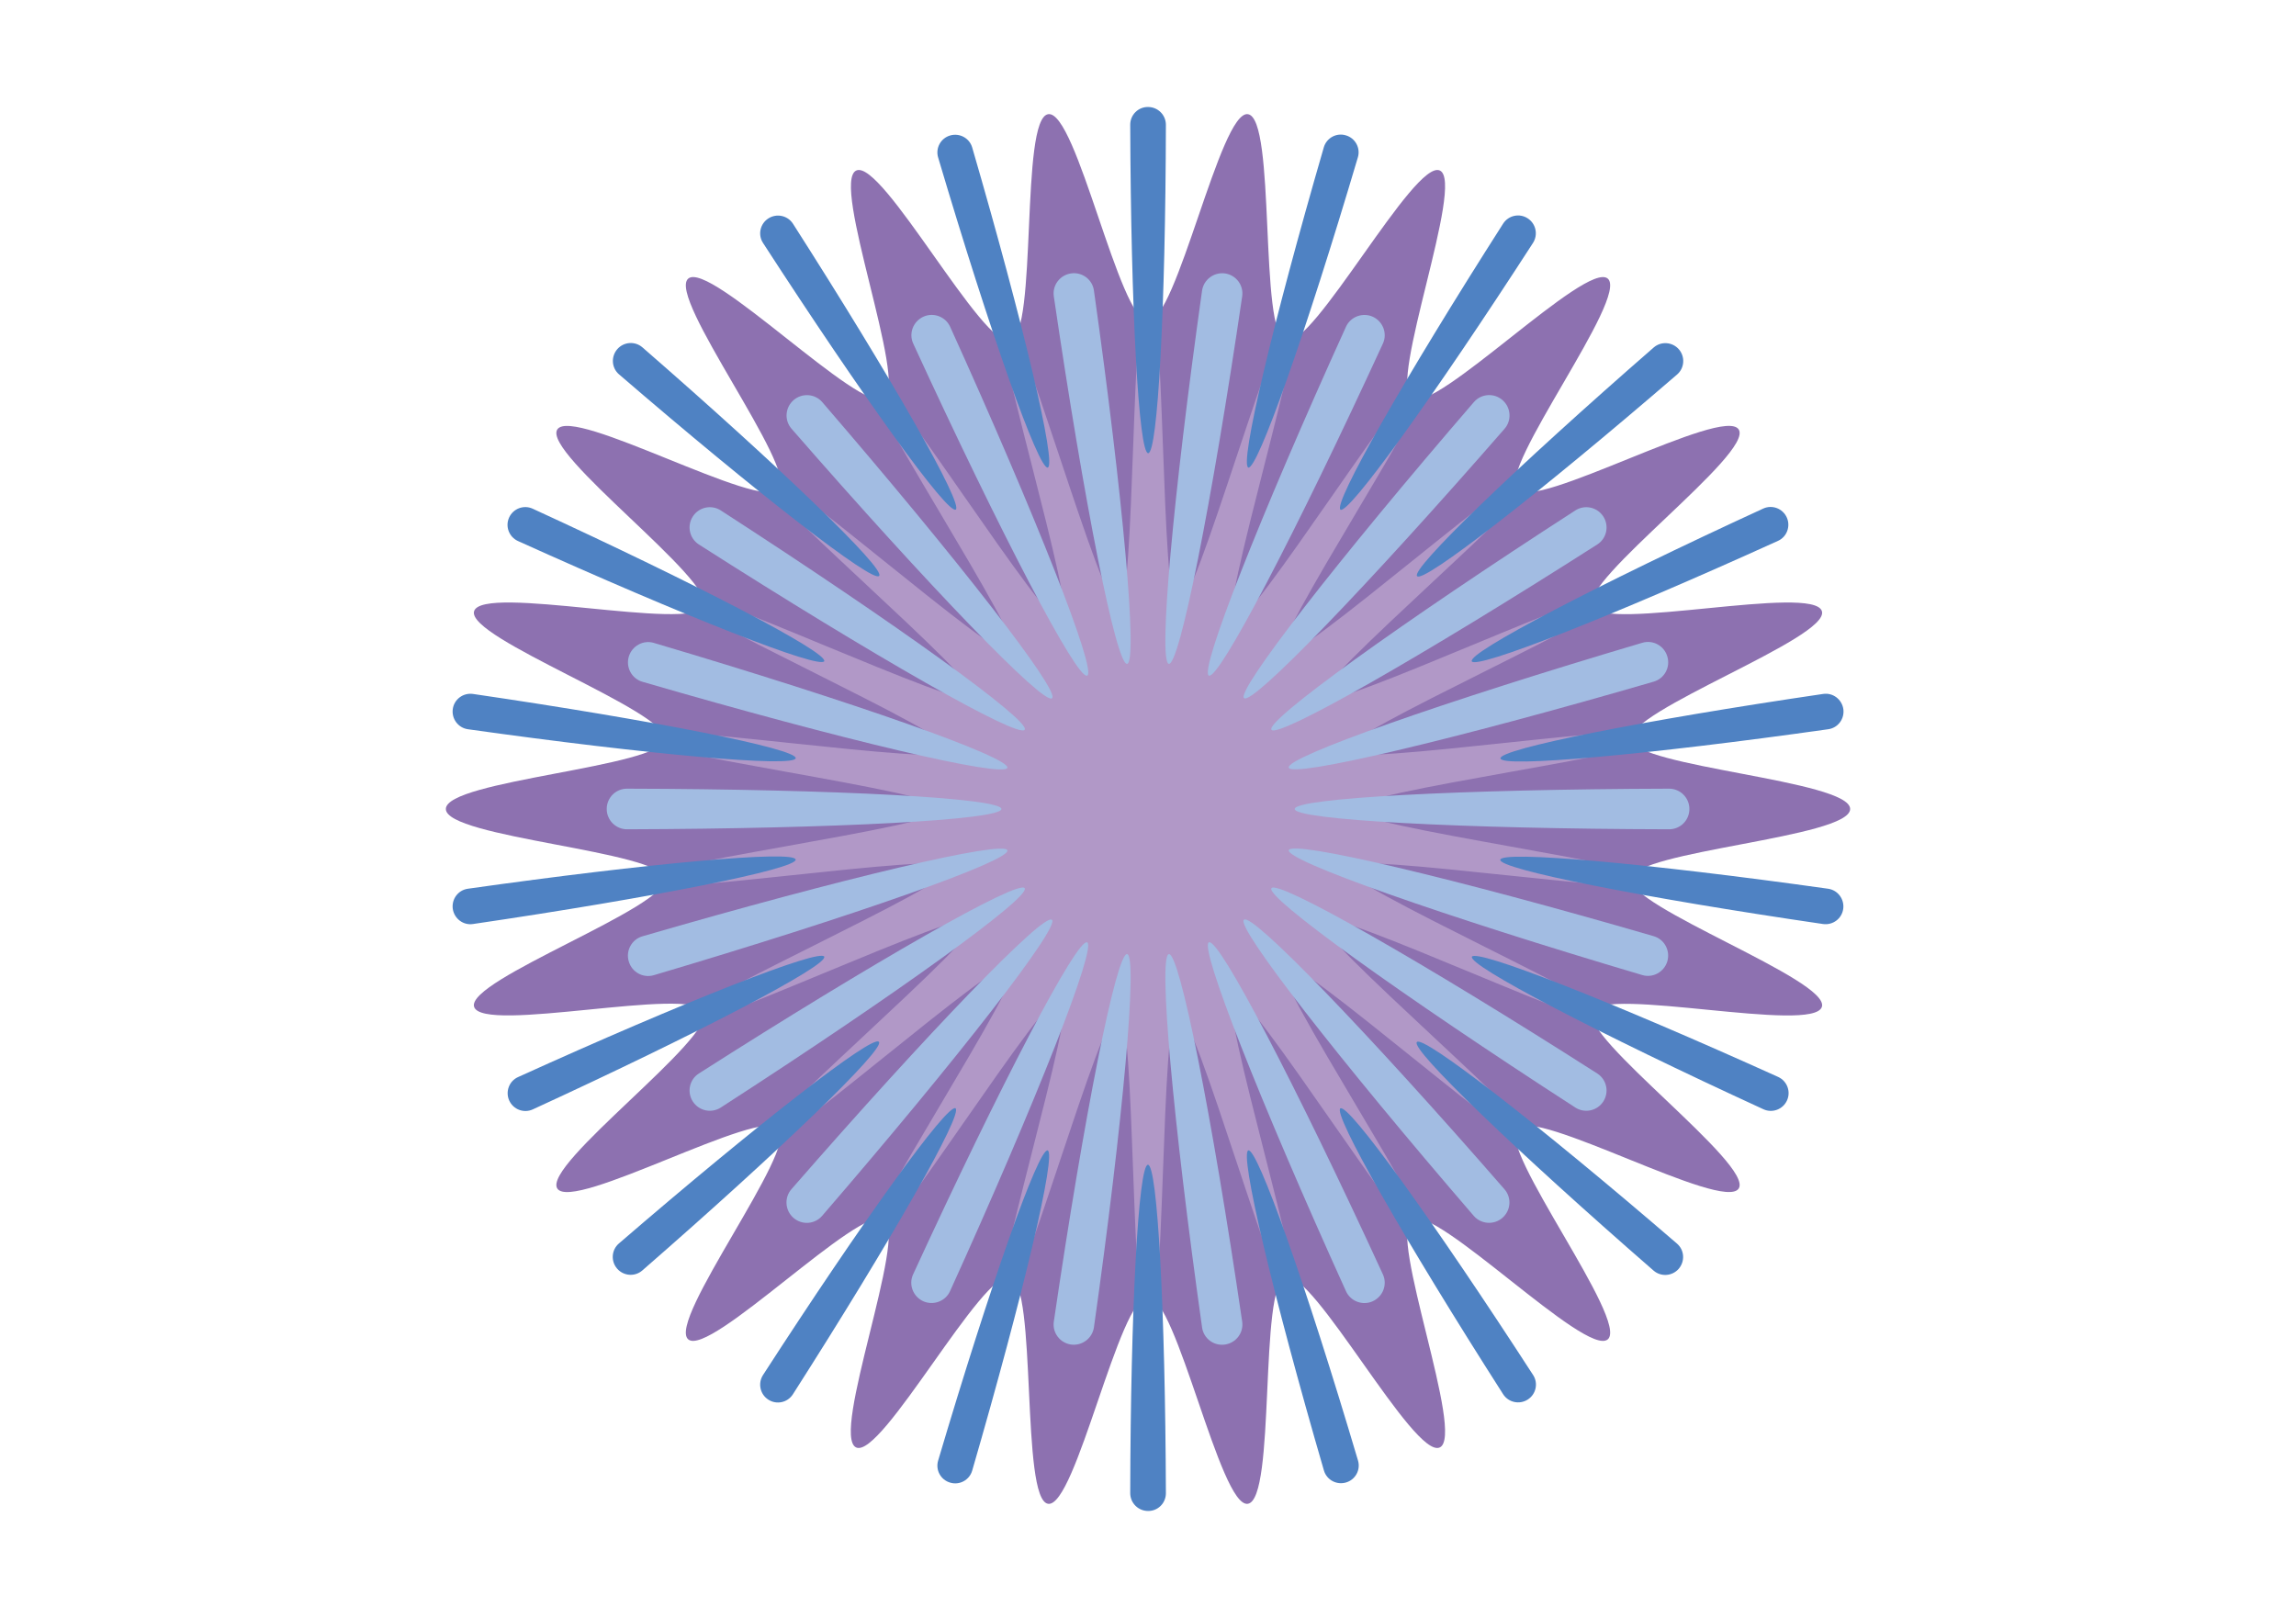
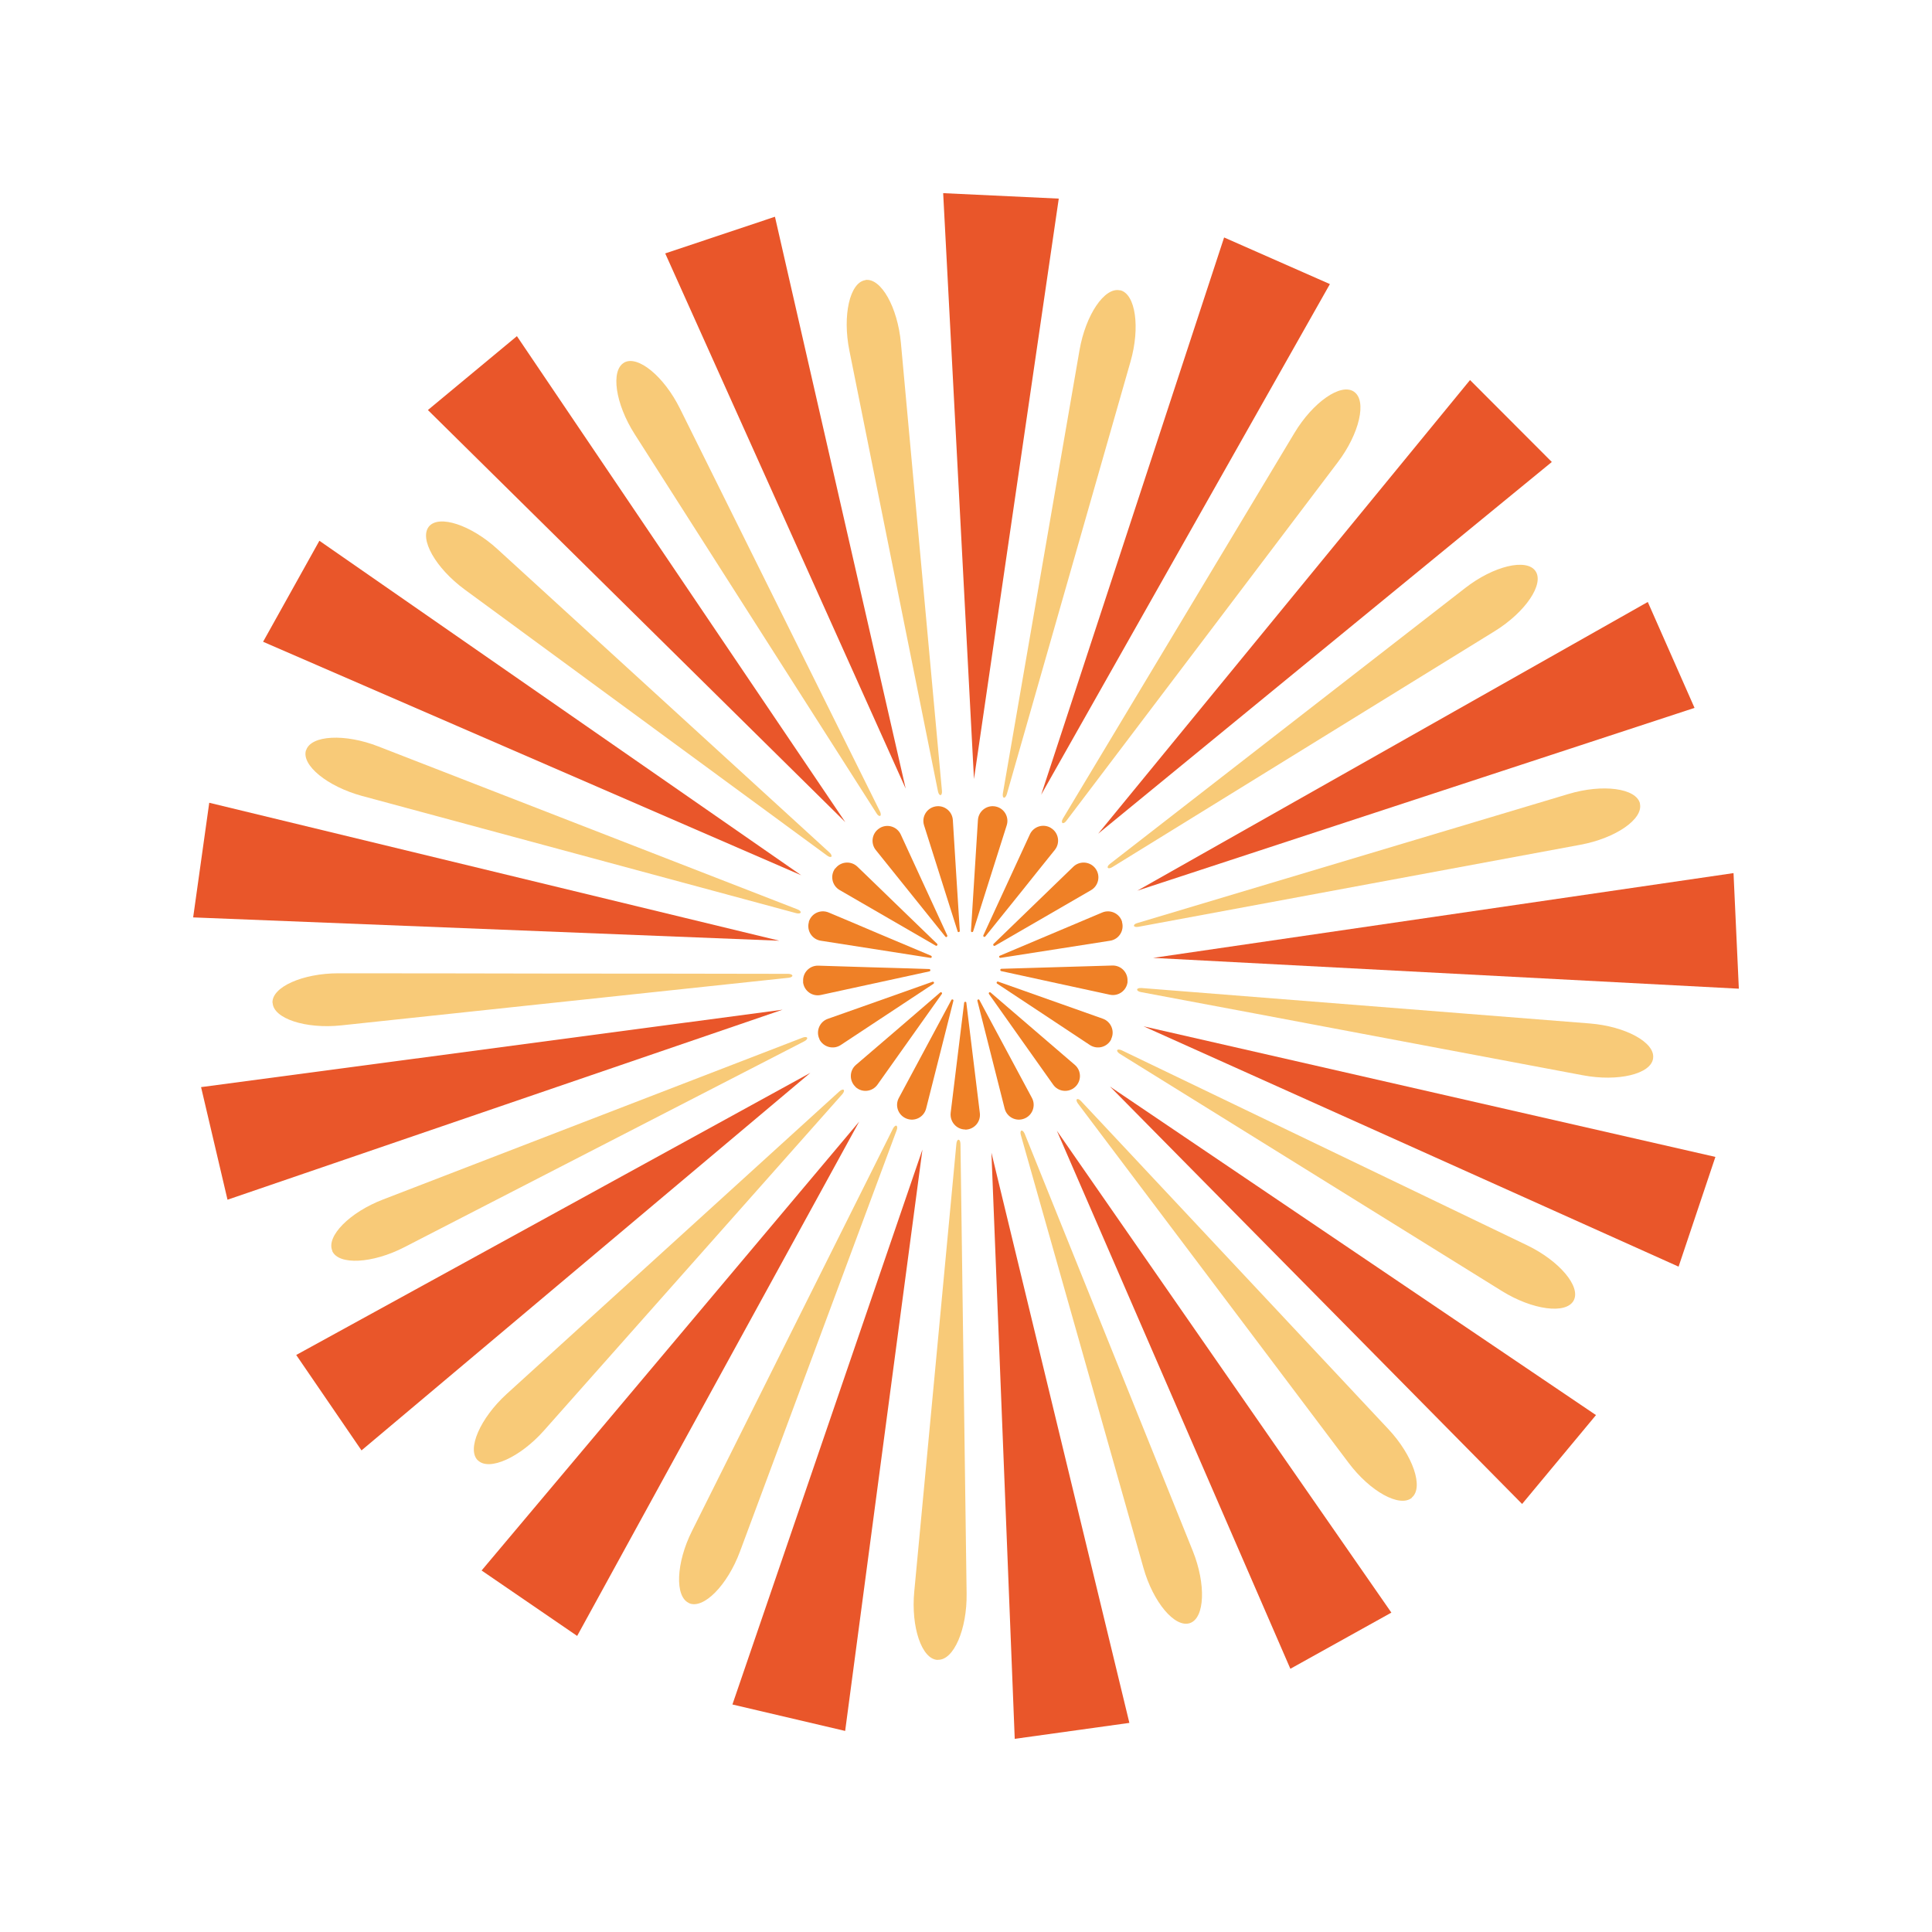
- <svg xmlns="http://www.w3.org/2000/svg" id="_图层_1" data-name="图层_1" viewBox="0 0 185.39 130.66">
+ <svg xmlns="http://www.w3.org/2000/svg" id="_图层_1" data-name="图层_1" viewBox="0 0 141.73 141.73">
  <defs>
    <style>
      .cls-1 {
-         fill: #a2bce2;
+         fill: #f8ca78;
      }

      .cls-2 {
-         fill: #b198c7;
+         fill: #e9562a;
      }

      .cls-3 {
-         fill: #8d71b0;
-       }
- 
-       .cls-4 {
-         fill: #4f82c3;
+         fill: #ef8026;
      }
    </style>
  </defs>
-   <path class="cls-3" d="M149.39,65.33c0,2.32-17.37,3.38-17.69,5.62s16.05,8.18,15.41,10.35c-.65,2.21-17.61-1.67-18.56.39s13.08,12.37,11.84,14.29-16.42-6.59-17.92-4.86,9.08,15.54,7.35,17.04c-1.73,1.5-13.91-10.93-15.83-9.69-1.92,1.23,4.35,17.47,2.26,18.42s-10.24-14.41-12.45-13.76c-2.17.64-.76,17.98-3.05,18.31-2.23.32-5.74-16.72-8.06-16.72s-5.83,17.04-8.06,16.72-.87-17.67-3.05-18.31c-2.21-.65-10.39,14.71-12.45,13.76-2.09-.96,4.18-17.19,2.27-18.42-1.93-1.24-14.11,11.18-15.83,9.69-1.73-1.5,8.85-15.31,7.35-17.04-1.5-1.72-16.68,6.79-17.92,4.86-1.23-1.92,12.8-12.2,11.84-14.29s-17.91,1.82-18.56-.39c-.64-2.17,15.74-8.06,15.41-10.35-.32-2.23-17.69-3.3-17.69-5.62s17.37-3.38,17.69-5.62-16.05-8.18-15.41-10.35c.65-2.21,17.61,1.67,18.56-.39s-13.08-12.37-11.84-14.29,16.42,6.59,17.92,4.86c1.5-1.73-9.08-15.54-7.35-17.04,1.73-1.5,13.91,10.93,15.83,9.69,1.92-1.23-4.35-17.47-2.26-18.42s10.24,14.41,12.45,13.76.76-17.98,3.05-18.31,5.74,16.72,8.06,16.72,5.83-17.04,8.06-16.72c2.29.33.87,17.67,3.05,18.31,2.21.65,10.39-14.71,12.45-13.76s-4.18,17.19-2.27,18.42c1.93,1.24,14.11-11.18,15.83-9.69,1.73,1.5-8.85,15.31-7.35,17.04s16.68-6.79,17.92-4.86-12.8,12.2-11.84,14.29c.95,2.07,17.91-1.82,18.56.39.64,2.17-15.74,8.06-15.41,10.35.32,2.23,17.69,3.3,17.69,5.62Z" />
-   <path class="cls-2" d="M92.7,107.68c-1.42,0-.99-25.85-2.36-26.05s-8.24,24.73-9.57,24.34c-1.35-.4,6.36-25.07,5.09-25.65-1.28-.59-14.9,21.39-16.07,20.63s13.19-22.26,12.13-23.17c-1.06-.92-20.31,16.34-21.23,15.29s18.9-17.66,18.14-18.84-24.08,9.99-24.67,8.71,23.12-11.6,22.72-12.95c-.39-1.33-25.92,2.77-26.12,1.36s25.46-4.59,25.46-6.01-25.66-4.64-25.46-6.01,25.73,2.7,26.12,1.36c.4-1.35-23.3-11.69-22.72-12.95s23.91,9.88,24.67,8.71c.76-1.18-19.06-17.79-18.14-18.84.92-1.06,20.17,16.2,21.23,15.29s-13.31-22.41-12.13-23.17c1.17-.76,14.79,21.22,16.07,20.63s-6.45-25.25-5.09-25.65c1.33-.39,8.17,24.54,9.57,24.34,1.37-.19.94-26.05,2.36-26.05s.99,25.85,2.36,26.05c1.4.2,8.24-24.73,9.57-24.34,1.35.4-6.36,25.07-5.09,25.65s14.9-21.39,16.07-20.63c1.18.76-13.19,22.26-12.13,23.17,1.06.92,20.31-16.34,21.23-15.29s-18.9,17.66-18.14,18.84,24.08-9.99,24.67-8.71-23.12,11.6-22.72,12.95c.39,1.33,25.92-2.77,26.12-1.36s-25.46,4.59-25.46,6.01,25.66,4.64,25.46,6.01-25.73-2.7-26.12-1.36,23.3,11.69,22.72,12.95c-.59,1.28-23.91-9.88-24.67-8.71s19.06,17.79,18.14,18.84c-.92,1.06-20.17-16.2-21.23-15.29s13.31,22.41,12.13,23.17c-1.17.76-14.79-21.22-16.07-20.63-1.27.58,6.45,25.25,5.09,25.65s-8.17-24.54-9.57-24.34c-1.37.19-.94,26.05-2.36,26.05Z" />
  <g>
-     <path class="cls-1" d="M80.86,65.33c0,.88-13.39,1.59-30.23,1.64-.9,0-1.64-.73-1.64-1.64h0c0-.91.73-1.64,1.64-1.64,16.84.04,30.23.76,30.23,1.64Z" />
-     <path class="cls-1" d="M81.34,62c-.25.84-13.3-2.24-29.46-6.94-.87-.25-1.36-1.16-1.11-2.03h0c.26-.87,1.17-1.37,2.03-1.11,16.14,4.78,28.79,9.24,28.54,10.09Z" />
-     <path class="cls-1" d="M82.74,58.93c-.47.74-12.13-5.9-26.31-14.96-.76-.49-.98-1.5-.49-2.26h0c.49-.76,1.5-.98,2.26-.49,14.14,9.14,25.02,16.98,24.54,17.71Z" />
-     <path class="cls-1" d="M84.94,56.39c-.66.57-9.97-9.07-21.03-21.77-.59-.68-.52-1.71.17-2.31h0c.68-.59,1.72-.52,2.31.16,10.99,12.75,19.22,23.34,18.56,23.91Z" />
-     <path class="cls-1" d="M87.78,54.56c-.8.36-7.01-11.51-14.04-26.81-.38-.82-.01-1.79.81-2.17h0c.82-.38,1.8-.01,2.17.81,6.95,15.33,11.86,27.8,11.07,28.17Z" />
-     <path class="cls-1" d="M91.01,53.61c-.87.12-3.48-13.02-5.92-29.68-.13-.89.49-1.72,1.39-1.85h0c.9-.13,1.73.49,1.85,1.39,2.35,16.67,3.55,30.02,2.68,30.14Z" />
-     <path class="cls-1" d="M94.38,53.61c-.87-.12.33-13.48,2.68-30.14.13-.89.96-1.51,1.85-1.39h0c.9.13,1.52.96,1.39,1.85-2.44,16.65-5.06,29.8-5.92,29.68Z" />
-     <path class="cls-1" d="M97.61,54.56c-.8-.36,4.11-12.84,11.07-28.17.37-.82,1.35-1.18,2.17-.81h0c.82.38,1.19,1.35.81,2.17-7.03,15.29-13.25,27.17-14.05,26.81Z" />
-     <path class="cls-1" d="M100.45,56.38c-.66-.57,7.56-11.16,18.56-23.91.59-.68,1.62-.76,2.31-.16h0c.68.59.76,1.63.17,2.31-11.06,12.69-20.37,22.34-21.03,21.76Z" />
-     <path class="cls-1" d="M102.66,58.93c-.47-.74,10.4-8.58,24.54-17.71.76-.49,1.77-.27,2.26.49h0c.49.76.27,1.78-.49,2.26-14.19,9.06-25.84,15.7-26.31,14.96Z" />
-     <path class="cls-1" d="M104.06,61.99c-.25-.84,12.4-5.3,28.54-10.08.87-.26,1.78.24,2.03,1.11h0c.26.87-.24,1.78-1.11,2.03-16.17,4.7-29.22,7.78-29.46,6.94Z" />
-     <path class="cls-1" d="M104.54,65.33c0-.88,13.39-1.59,30.23-1.64.9,0,1.64.73,1.64,1.64h0c0,.91-.73,1.64-1.64,1.64-16.84-.04-30.23-.76-30.23-1.64Z" />
-     <path class="cls-1" d="M104.06,68.66c.25-.84,13.3,2.24,29.46,6.94.87.25,1.36,1.16,1.11,2.03h0c-.26.87-1.17,1.37-2.03,1.11-16.14-4.78-28.79-9.24-28.54-10.09Z" />
-     <path class="cls-1" d="M102.66,71.73c.47-.74,12.13,5.9,26.31,14.96.76.49.98,1.5.49,2.26h0c-.49.76-1.5.98-2.26.49-14.14-9.14-25.02-16.98-24.54-17.71Z" />
-     <path class="cls-1" d="M100.45,74.27c.66-.57,9.97,9.07,21.03,21.77.59.68.52,1.71-.17,2.31h0c-.68.59-1.72.52-2.31-.16-10.99-12.75-19.22-23.34-18.56-23.91Z" />
-     <path class="cls-1" d="M97.62,76.1c.8-.36,7.01,11.51,14.04,26.81.38.82.01,1.79-.81,2.17h0c-.82.38-1.8.01-2.17-.81-6.95-15.33-11.86-27.8-11.07-28.17Z" />
-     <path class="cls-1" d="M94.38,77.05c.87-.12,3.48,13.02,5.92,29.68.13.89-.49,1.72-1.39,1.85h0c-.9.13-1.73-.49-1.85-1.39-2.35-16.67-3.55-30.02-2.68-30.14Z" />
-     <path class="cls-1" d="M91.01,77.05c.87.12-.33,13.48-2.68,30.14-.13.89-.96,1.51-1.85,1.39h0c-.9-.13-1.52-.96-1.39-1.85,2.44-16.65,5.06-29.8,5.92-29.68Z" />
-     <path class="cls-1" d="M87.78,76.1c.8.36-4.11,12.84-11.07,28.17-.37.82-1.35,1.18-2.17.81h0c-.82-.38-1.19-1.35-.81-2.17,7.03-15.29,13.25-27.17,14.05-26.81Z" />
-     <path class="cls-1" d="M84.94,74.28c.66.57-7.56,11.16-18.56,23.91-.59.68-1.62.76-2.31.16h0c-.68-.59-.76-1.63-.17-2.31,11.06-12.69,20.37-22.34,21.03-21.76Z" />
-     <path class="cls-1" d="M82.74,71.73c.47.74-10.4,8.58-24.54,17.71-.76.49-1.77.27-2.26-.49h0c-.49-.76-.27-1.78.49-2.26,14.19-9.06,25.84-15.7,26.31-14.96Z" />
-     <path class="cls-1" d="M81.34,68.67c.25.84-12.4,5.3-28.54,10.08-.87.26-1.78-.24-2.03-1.11h0c-.26-.87.24-1.78,1.11-2.03,16.17-4.7,29.22-7.78,29.46-6.94Z" />
+     <g id="_x3C_径向重复_x3E_">
+       <path class="cls-3" d="M70.82,82.86c-.65,0-1.15-.57-1.08-1.22.16-1.28.31-2.56.47-3.84.17-1.41.35-2.83.52-4.24,0-.04.04-.07.08-.07.04,0,.08.02.08.07l.99,8.09c.08.65-.42,1.22-1.08,1.22Z" />
+     </g>
+     <g id="_x3C_径向重复_x3E_-2" data-name="_x3C_径向重复_x3E_">
+       <path class="cls-3" d="M66.5,82.06c-.61-.24-.87-.95-.56-1.52.61-1.14,1.22-2.28,1.83-3.41.67-1.26,1.35-2.51,2.02-3.77.02-.04.06-.05.1-.04.04.01.06.05.05.1l-2,7.9c-.16.63-.83.98-1.44.74Z" />
+     </g>
+     <g id="_x3C_径向重复_x3E_-3" data-name="_x3C_径向重复_x3E_">
+       <path class="cls-3" d="M62.77,79.74c-.48-.44-.47-1.2.02-1.62.98-.84,1.96-1.68,2.94-2.52,1.08-.93,2.16-1.86,3.24-2.79.03-.03.08-.03.11,0,.03.03.04.07.01.11l-4.72,6.65c-.38.53-1.13.61-1.61.17Z" />
+     </g>
+     <g id="_x3C_径向重复_x3E_-4" data-name="_x3C_径向重复_x3E_">
+       <path class="cls-3" d="M60.12,76.24c-.29-.58,0-1.29.61-1.5,1.22-.43,2.43-.86,3.65-1.29,1.34-.48,2.69-.95,4.03-1.43.04-.01.08,0,.1.04.02.03.01.08-.03.11l-6.8,4.49c-.54.36-1.28.16-1.57-.42Z" />
+     </g>
+     <g id="_x3C_径向重复_x3E_-5" data-name="_x3C_径向重复_x3E_">
+       <path class="cls-3" d="M58.92,72.02c-.06-.65.46-1.2,1.11-1.18,1.29.04,2.58.08,3.87.12,1.42.04,2.85.08,4.27.13.04,0,.08.03.08.08,0,.04-.02.08-.07.09l-7.96,1.73c-.64.14-1.25-.31-1.31-.96Z" />
+     </g>
+     <g id="_x3C_径向重复_x3E_-6" data-name="_x3C_径向重复_x3E_">
+       <path class="cls-3" d="M59.33,67.64c.18-.63.86-.95,1.46-.7,1.19.5,2.38,1,3.57,1.51,1.31.55,2.63,1.11,3.94,1.66.04.02.06.06.05.1-.01.04-.04.07-.09.06l-8.05-1.26c-.64-.1-1.05-.74-.87-1.37Z" />
+     </g>
+     <g id="_x3C_径向重复_x3E_-7" data-name="_x3C_径向重复_x3E_">
+       <path class="cls-3" d="M61.28,63.71c.39-.52,1.15-.58,1.62-.13.93.9,1.86,1.79,2.78,2.69,1.02.99,2.05,1.98,3.07,2.97.03.03.03.08,0,.11-.02.03-.07.05-.11.02l-7.05-4.08c-.56-.33-.71-1.07-.32-1.59Z" />
+     </g>
+     <g id="_x3C_径向重复_x3E_-8" data-name="_x3C_径向重复_x3E_">
+       <path class="cls-3" d="M64.53,60.75c.55-.34,1.28-.12,1.55.47.54,1.17,1.08,2.34,1.62,3.52.6,1.29,1.19,2.59,1.79,3.88.02.04,0,.08-.03.11-.03.02-.08.02-.11-.02l-5.1-6.35c-.41-.51-.28-1.26.27-1.6Z" />
+     </g>
+     <g id="_x3C_径向重复_x3E_-9" data-name="_x3C_径向重复_x3E_">
+       <path class="cls-3" d="M68.62,59.16c.64-.12,1.24.35,1.28,1,.08,1.29.16,2.58.24,3.86.09,1.42.18,2.85.27,4.27,0,.04-.03.08-.07.09-.04,0-.08,0-.09-.06l-2.46-7.77c-.2-.62.19-1.27.83-1.39Z" />
+     </g>
+     <g id="_x3C_径向重复_x3E_-10" data-name="_x3C_径向重复_x3E_">
+       <path class="cls-3" d="M73.02,59.16c.64.12,1.03.77.83,1.39-.39,1.23-.78,2.46-1.17,3.69-.43,1.36-.86,2.72-1.29,4.08-.01.04-.05.06-.09.06-.04,0-.07-.04-.07-.09l.51-8.13c.04-.65.64-1.12,1.28-1Z" />
+     </g>
+     <g id="_x3C_径向重复_x3E_-11" data-name="_x3C_径向重复_x3E_">
+       <path class="cls-3" d="M77.11,60.75c.55.34.68,1.09.27,1.6-.81,1.01-1.62,2.01-2.42,3.02-.89,1.11-1.78,2.22-2.68,3.33-.03.03-.07.04-.11.02-.03-.02-.05-.06-.03-.11l3.41-7.4c.27-.59,1-.81,1.55-.47Z" />
+     </g>
+     <g id="_x3C_径向重复_x3E_-12" data-name="_x3C_径向重复_x3E_">
+       <path class="cls-3" d="M80.36,63.71c.39.52.24,1.26-.32,1.59-1.12.65-2.23,1.29-3.35,1.94-1.23.71-2.47,1.43-3.7,2.14-.04.02-.08.01-.11-.02-.02-.03-.03-.08,0-.11l5.86-5.67c.47-.45,1.23-.39,1.62.13Z" />
+     </g>
+     <g id="_x3C_径向重复_x3E_-13" data-name="_x3C_径向重复_x3E_">
+       <path class="cls-3" d="M82.31,67.64c.18.63-.23,1.27-.87,1.37-1.28.2-2.55.4-3.83.6-1.41.22-2.82.44-4.22.66-.04,0-.08-.02-.09-.06-.01-.04,0-.08.05-.1l7.51-3.17c.6-.25,1.29.08,1.46.7Z" />
+     </g>
+     <g id="_x3C_径向重复_x3E_-14" data-name="_x3C_径向重复_x3E_">
+       <path class="cls-3" d="M82.72,72.01c-.06.65-.67,1.1-1.31.96-1.26-.27-2.52-.55-3.78-.82-1.39-.3-2.79-.61-4.18-.91-.04,0-.07-.05-.07-.09,0-.04.03-.07.08-.08l8.14-.24c.65-.02,1.17.53,1.11,1.18Z" />
+     </g>
+     <g id="_x3C_径向重复_x3E_-15" data-name="_x3C_径向重复_x3E_">
+       <path class="cls-3" d="M81.52,76.24c-.29.58-1.02.78-1.57.42-1.08-.71-2.15-1.42-3.23-2.14-1.19-.79-2.38-1.57-3.57-2.36-.03-.02-.05-.07-.03-.11.02-.03.06-.06.1-.04l7.68,2.72c.61.22.9.92.61,1.5Z" />
+     </g>
+     <g id="_x3C_径向重复_x3E_-16" data-name="_x3C_径向重复_x3E_">
+       <path class="cls-3" d="M78.87,79.74c-.48.44-1.24.36-1.61-.17-.75-1.05-1.49-2.11-2.24-3.16-.82-1.16-1.65-2.33-2.47-3.49-.02-.03-.02-.08.01-.11.03-.03.07-.03.11,0l6.18,5.31c.49.42.5,1.18.02,1.62Z" />
+     </g>
+     <g id="_x3C_径向重复_x3E_-17" data-name="_x3C_径向重复_x3E_">
+       <path class="cls-3" d="M75.14,82.06c-.61.24-1.28-.11-1.44-.74-.32-1.25-.63-2.5-.95-3.75-.35-1.38-.7-2.76-1.05-4.15-.01-.04.01-.08.05-.1.04-.01.08,0,.1.04l3.85,7.18c.31.57.04,1.29-.56,1.52Z" />
+     </g>
  </g>
  <g>
-     <path class="cls-4" d="M92.69,94.06c.77,0,1.4,11.75,1.45,26.53,0,.79-.64,1.44-1.44,1.43h0c-.79,0-1.44-.64-1.44-1.44.03-14.77.66-26.52,1.43-26.52Z" />
-     <path class="cls-4" d="M84.59,92.9c.74.22-1.97,11.67-6.09,25.86-.22.76-1.02,1.2-1.78.97h0c-.76-.22-1.2-1.02-.97-1.78,4.2-14.17,8.11-25.26,8.85-25.05Z" />
-     <path class="cls-4" d="M77.15,89.5c.65.42-5.17,10.64-13.13,23.1-.43.67-1.32.86-1.98.43h0c-.67-.43-.86-1.32-.43-1.99,8.02-12.41,14.9-21.96,15.55-21.54Z" />
-     <path class="cls-4" d="M70.97,84.14c.5.58-7.96,8.75-19.11,18.46-.6.52-1.51.45-2.03-.15h0c-.52-.6-.46-1.51.14-2.03,11.19-9.65,20.48-16.87,20.99-16.29Z" />
-     <path class="cls-4" d="M66.55,77.26c.32.7-10.11,6.16-23.53,12.33-.72.33-1.57.01-1.9-.71h0c-.33-.72-.01-1.58.71-1.9,13.46-6.11,24.41-10.42,24.73-9.72Z" />
-     <path class="cls-4" d="M64.25,69.41c.11.76-11.43,3.06-26.06,5.21-.78.12-1.51-.43-1.63-1.22h0c-.11-.79.43-1.52,1.22-1.63,14.63-2.07,26.36-3.12,26.46-2.36Z" />
-     <path class="cls-4" d="M64.25,61.23c-.11.76-11.83-.28-26.47-2.34-.78-.11-1.33-.84-1.22-1.63h0c.11-.79.84-1.33,1.63-1.22,14.62,2.14,26.17,4.43,26.06,5.19Z" />
-     <path class="cls-4" d="M66.56,53.39c-.32.7-11.27-3.61-24.74-9.7-.72-.33-1.04-1.18-.71-1.9h0c.33-.72,1.18-1.04,1.9-.71,13.43,6.17,23.86,11.62,23.54,12.32Z" />
-     <path class="cls-4" d="M70.98,46.51c-.5.58-9.8-6.63-21-16.28-.6-.52-.66-1.42-.14-2.03h0c.52-.6,1.43-.67,2.03-.15,11.15,9.7,19.62,17.87,19.12,18.45Z" />
-     <path class="cls-4" d="M77.17,41.15c-.65.42-7.53-9.13-15.56-21.53-.43-.66-.24-1.55.43-1.98h0c.67-.43,1.56-.24,1.99.43,7.96,12.45,13.79,22.67,13.14,23.09Z" />
-     <path class="cls-4" d="M84.61,37.76c-.74.22-4.66-10.88-8.86-25.04-.23-.76.21-1.56.97-1.78h0c.76-.22,1.56.21,1.78.97,4.13,14.19,6.84,25.64,6.1,25.85Z" />
-     <path class="cls-4" d="M92.71,36.6c-.77,0-1.4-11.75-1.45-26.53,0-.79.64-1.44,1.44-1.43h0c.79,0,1.44.64,1.44,1.44-.03,14.77-.66,26.52-1.43,26.52Z" />
-     <path class="cls-4" d="M100.8,37.76c-.74-.22,1.97-11.67,6.09-25.86.22-.76,1.02-1.2,1.78-.97h0c.76.22,1.2,1.02.97,1.78-4.2,14.17-8.11,25.26-8.85,25.05Z" />
-     <path class="cls-4" d="M108.24,41.16c-.65-.42,5.17-10.64,13.13-23.1.43-.67,1.32-.86,1.98-.43h0c.67.43.86,1.32.43,1.99-8.02,12.41-14.9,21.96-15.55,21.54Z" />
-     <path class="cls-4" d="M114.42,46.52c-.5-.58,7.96-8.75,19.11-18.46.6-.52,1.51-.45,2.03.15h0c.52.6.46,1.51-.14,2.03-11.19,9.65-20.48,16.87-20.99,16.29Z" />
-     <path class="cls-4" d="M118.84,53.4c-.32-.7,10.11-6.16,23.53-12.33.72-.33,1.57-.01,1.9.71h0c.33.72.01,1.58-.71,1.9-13.46,6.11-24.41,10.42-24.73,9.72Z" />
-     <path class="cls-4" d="M121.15,61.25c-.11-.76,11.43-3.06,26.06-5.21.78-.12,1.51.43,1.63,1.22h0c.11.79-.43,1.52-1.22,1.63-14.63,2.07-26.36,3.12-26.46,2.36Z" />
-     <path class="cls-4" d="M121.14,69.43c.11-.76,11.83.28,26.47,2.34.78.11,1.33.84,1.22,1.63h0c-.11.79-.84,1.33-1.63,1.22-14.62-2.14-26.17-4.43-26.06-5.19Z" />
-     <path class="cls-4" d="M118.84,77.27c.32-.7,11.27,3.61,24.74,9.7.72.33,1.04,1.18.71,1.9h0c-.33.72-1.18,1.04-1.9.71-13.43-6.17-23.86-11.62-23.54-12.32Z" />
-     <path class="cls-4" d="M114.41,84.15c.5-.58,9.8,6.63,21,16.28.6.52.66,1.42.14,2.03h0c-.52.6-1.43.67-2.03.15-11.15-9.7-19.62-17.87-19.12-18.45Z" />
-     <path class="cls-4" d="M108.23,89.51c.65-.42,7.53,9.13,15.56,21.53.43.66.24,1.55-.43,1.98h0c-.67.43-1.56.24-1.99-.43-7.96-12.45-13.79-22.67-13.14-23.09Z" />
-     <path class="cls-4" d="M100.79,92.9c.74-.22,4.66,10.88,8.86,25.04.23.76-.21,1.56-.97,1.78h0c-.76.22-1.56-.21-1.78-.97-4.13-14.19-6.84-25.64-6.1-25.85Z" />
+     <g id="_x3C_径向重复_x3E_-18" data-name="_x3C_径向重复_x3E_">
+       <g id="_x3C_径向重复_x3E_-19" data-name="_x3C_径向重复_x3E_">
+         <path class="cls-1" d="M35.05,107.13c-.82-.81.17-3.09,2.12-4.87,3.87-3.52,7.73-7.03,11.6-10.55,4.27-3.88,8.54-7.76,12.81-11.65.13-.11.26-.16.31-.11.05.05.03.17-.1.32l-21.89,24.68c-1.75,1.97-4.02,2.99-4.84,2.18Z" />
+       </g>
+     </g>
+     <g id="_x3C_径向重复_x3E_-20" data-name="_x3C_径向重复_x3E_">
+       <g id="_x3C_径向重复_x3E_-21" data-name="_x3C_径向重复_x3E_">
+         <path class="cls-1" d="M24.38,91.76c-.47-1.06,1.27-2.83,3.73-3.77,4.87-1.88,9.75-3.76,14.62-5.64,5.38-2.08,10.77-4.16,16.15-6.23.16-.06.3-.06.33.01.03.06-.03.17-.21.26l-29.33,15.1c-2.34,1.21-4.83,1.34-5.3.28Z" />
+       </g>
+     </g>
+     <g id="_x3C_径向重复_x3E_-22" data-name="_x3C_径向重复_x3E_">
+       <g id="_x3C_径向重复_x3E_-23" data-name="_x3C_径向重复_x3E_">
+         <path class="cls-1" d="M19.99,73.57c-.06-1.16,2.21-2.17,4.84-2.17,5.23,0,10.45.01,15.68.02,5.77,0,11.54.01,17.31.02.17,0,.3.06.31.13,0,.07-.09.14-.29.16l-32.8,3.49c-2.62.28-4.98-.5-5.04-1.65Z" />
+       </g>
+     </g>
+     <g id="_x3C_径向重复_x3E_-24" data-name="_x3C_径向重复_x3E_">
+       <g id="_x3C_径向重复_x3E_-25" data-name="_x3C_径向重复_x3E_">
+         <path class="cls-1" d="M22.46,55.03c.36-1.1,2.85-1.23,5.3-.27,4.87,1.89,9.74,3.79,14.61,5.68,5.38,2.09,10.76,4.18,16.13,6.27.16.06.26.16.24.23-.02.06-.14.1-.33.05l-31.85-8.6c-2.54-.69-4.47-2.26-4.11-3.36Z" />
+       </g>
+     </g>
+     <g id="_x3C_径向重复_x3E_-26" data-name="_x3C_径向重复_x3E_">
+       <g id="_x3C_径向重复_x3E_-27" data-name="_x3C_径向重复_x3E_">
+         <path class="cls-1" d="M31.46,38.63c.73-.9,3.1-.12,5.04,1.66,3.86,3.53,7.71,7.05,11.57,10.57,4.26,3.89,8.52,7.79,12.78,11.68.13.11.18.25.14.3-.04.05-.16.04-.32-.08l-26.59-19.52c-2.12-1.56-3.35-3.72-2.61-4.62Z" />
+       </g>
+     </g>
+     <g id="_x3C_径向重复_x3E_-28" data-name="_x3C_径向重复_x3E_">
+       <g id="_x3C_径向重复_x3E_-29" data-name="_x3C_径向重复_x3E_">
+         <path class="cls-1" d="M45.78,26.6c1.01-.57,2.93,1.01,4.1,3.37,2.32,4.68,4.65,9.36,6.97,14.04,2.57,5.17,5.13,10.34,7.7,15.51.08.15.08.3.02.33-.06.03-.17-.02-.27-.19l-17.74-27.81c-1.42-2.22-1.78-4.68-.77-5.25Z" />
+       </g>
+     </g>
+     <g id="_x3C_径向重复_x3E_-30" data-name="_x3C_径向重复_x3E_">
+       <g id="_x3C_径向重复_x3E_-31" data-name="_x3C_径向重复_x3E_">
+         <path class="cls-1" d="M63.48,20.54c1.15-.17,2.37,2,2.61,4.62.48,5.2.95,10.41,1.43,15.61.53,5.75,1.05,11.49,1.58,17.24.02.17-.03.31-.1.32-.07,0-.15-.08-.19-.27l-6.5-32.34c-.52-2.58.03-5.01,1.18-5.17Z" />
+       </g>
+     </g>
+     <g id="_x3C_径向重复_x3E_-32" data-name="_x3C_径向重复_x3E_">
+       <g id="_x3C_径向重复_x3E_-33" data-name="_x3C_径向重复_x3E_">
+         <path class="cls-1" d="M82.17,21.29c1.13.26,1.49,2.72.76,5.25-1.44,5.02-2.87,10.05-4.31,15.07-1.59,5.55-3.17,11.1-4.76,16.65-.05.16-.14.27-.21.26-.07-.02-.11-.13-.08-.32l5.62-32.5c.45-2.6,1.84-4.66,2.97-4.4Z" />
+       </g>
+     </g>
+     <g id="_x3C_径向重复_x3E_-34" data-name="_x3C_径向重复_x3E_">
+       <g id="_x3C_径向重复_x3E_-35" data-name="_x3C_径向重复_x3E_">
+         <path class="cls-1" d="M99.33,28.74c.96.65.4,3.07-1.19,5.17-3.15,4.17-6.31,8.33-9.46,12.5-3.48,4.6-6.97,9.2-10.45,13.8-.1.14-.23.21-.29.16-.06-.04-.06-.16.04-.33l16.98-28.28c1.36-2.26,3.4-3.68,4.36-3.03Z" />
+       </g>
+     </g>
+     <g id="_x3C_径向重复_x3E_-36" data-name="_x3C_径向重复_x3E_">
+       <g id="_x3C_径向重复_x3E_-37" data-name="_x3C_径向重复_x3E_">
+         <path class="cls-1" d="M112.64,41.89c.66.95-.73,3.01-2.97,4.4-4.45,2.74-8.89,5.49-13.34,8.23-4.91,3.03-9.82,6.06-14.73,9.09-.14.09-.29.11-.33.05-.04-.06,0-.17.16-.29l26.05-20.23c2.08-1.62,4.5-2.2,5.16-1.25Z" />
+       </g>
+     </g>
+     <g id="_x3C_径向重复_x3E_-38" data-name="_x3C_径向重复_x3E_">
+       <g id="_x3C_径向重复_x3E_-39" data-name="_x3C_径向重复_x3E_">
+         <path class="cls-1" d="M120.3,58.95c.27,1.13-1.77,2.54-4.36,3.02-5.14.95-10.27,1.91-15.41,2.86-5.67,1.05-11.35,2.11-17.02,3.16-.17.03-.31,0-.32-.07-.02-.07.06-.16.26-.21l31.6-9.46c2.52-.76,4.99-.43,5.26.7Z" />
+       </g>
+     </g>
+     <g id="_x3C_径向重复_x3E_-40" data-name="_x3C_径向重复_x3E_">
+       <g id="_x3C_径向重复_x3E_-41" data-name="_x3C_径向重复_x3E_">
+         <path class="cls-1" d="M121.27,77.64c-.15,1.15-2.57,1.73-5.16,1.24-5.13-.97-10.27-1.93-15.4-2.9-5.67-1.07-11.34-2.14-17.01-3.2-.17-.03-.29-.11-.28-.19,0-.07.12-.12.32-.11l32.88,2.6c2.63.21,4.81,1.4,4.65,2.55Z" />
+       </g>
+     </g>
+     <g id="_x3C_径向重复_x3E_-42" data-name="_x3C_径向重复_x3E_">
+       <g id="_x3C_径向重复_x3E_-43" data-name="_x3C_径向重复_x3E_">
+         <path class="cls-1" d="M115.44,95.41c-.56,1.02-3.02.69-5.26-.7-4.44-2.76-8.88-5.51-13.32-8.27-4.9-3.04-9.8-6.09-14.71-9.13-.14-.09-.23-.21-.19-.27.03-.06.15-.07.33.01l29.73,14.3c2.37,1.14,3.98,3.04,3.42,4.06Z" />
+       </g>
+     </g>
+     <g id="_x3C_径向重复_x3E_-44" data-name="_x3C_径向重复_x3E_">
+       <g id="_x3C_径向重复_x3E_-45" data-name="_x3C_径向重复_x3E_">
+         <path class="cls-1" d="M103.58,109.87c-.89.75-3.07-.45-4.65-2.56-3.14-4.17-6.29-8.35-9.43-12.52-3.47-4.61-6.94-9.22-10.42-13.83-.1-.14-.14-.27-.08-.32.05-.04.17-.01.3.13l22.55,24.07c1.8,1.92,2.61,4.28,1.72,5.02Z" />
+       </g>
+     </g>
+     <g id="_x3C_径向重复_x3E_-46" data-name="_x3C_径向重复_x3E_">
+       <g id="_x3C_径向重复_x3E_-47" data-name="_x3C_径向重复_x3E_">
+         <path class="cls-1" d="M87.29,119.07c-1.1.37-2.7-1.53-3.41-4.06-1.42-5.03-2.85-10.05-4.27-15.08-1.57-5.55-3.14-11.1-4.72-16.66-.05-.16-.03-.31.04-.33.06-.02.16.05.24.23l12.33,30.6c.98,2.44.89,4.93-.21,5.3Z" />
+       </g>
+     </g>
+     <g id="_x3C_径向重复_x3E_-48" data-name="_x3C_径向重复_x3E_">
+       <g id="_x3C_径向重复_x3E_-49" data-name="_x3C_径向重复_x3E_">
+         <path class="cls-1" d="M68.78,121.77c-1.16-.05-1.96-2.4-1.71-5.02.49-5.2.98-10.4,1.47-15.61.54-5.75,1.08-11.49,1.62-17.24.02-.17.08-.3.16-.29.07,0,.13.1.14.3l.45,32.98c.04,2.63-.95,4.92-2.11,4.87Z" />
+       </g>
+     </g>
+     <g id="_x3C_径向重复_x3E_-50" data-name="_x3C_径向重复_x3E_">
+       <g id="_x3C_径向重复_x3E_-51" data-name="_x3C_径向重复_x3E_">
+         <path class="cls-1" d="M50.55,117.6c-1.06-.46-.96-2.95.22-5.3,2.33-4.67,4.67-9.35,7-14.02,2.58-5.16,5.16-10.32,7.74-15.49.08-.15.19-.24.25-.21.06.03.09.15.02.33l-11.5,30.92c-.92,2.47-2.67,4.24-3.73,3.78Z" />
+       </g>
+     </g>
+   </g>
+   <g>
+     <g id="_x3C_径向重复_x3E_-52" data-name="_x3C_径向重复_x3E_">
+       <g id="_x3C_径向重复_x3E_-53" data-name="_x3C_径向重复_x3E_">
+         <polygon class="cls-2" points="113.84 33.89 80.56 61.16 107.84 27.88 113.84 33.89" />
+       </g>
+     </g>
+     <g id="_x3C_径向重复_x3E_-54" data-name="_x3C_径向重复_x3E_">
+       <g id="_x3C_径向重复_x3E_-55" data-name="_x3C_径向重复_x3E_">
+         <polygon class="cls-2" points="124.31 51.93 83.43 65.34 120.88 44.16 124.31 51.93" />
+       </g>
+     </g>
+     <g id="_x3C_径向重复_x3E_-56" data-name="_x3C_径向重复_x3E_">
+       <g id="_x3C_径向重复_x3E_-57" data-name="_x3C_径向重复_x3E_">
+         <polygon class="cls-2" points="127.56 72.53 84.59 70.27 127.17 64.05 127.56 72.53" />
+       </g>
+     </g>
+     <g id="_x3C_径向重复_x3E_-58" data-name="_x3C_径向重复_x3E_">
+       <g id="_x3C_径向重复_x3E_-59" data-name="_x3C_径向重复_x3E_">
+         <polygon class="cls-2" points="123.14 92.92 83.89 75.29 125.84 84.87 123.14 92.92" />
+       </g>
+     </g>
+     <g id="_x3C_径向重复_x3E_-60" data-name="_x3C_径向重复_x3E_">
+       <g id="_x3C_径向重复_x3E_-61" data-name="_x3C_径向重复_x3E_">
+         <polygon class="cls-2" points="111.66 110.33 81.43 79.71 117.08 103.81 111.66 110.33" />
+       </g>
+     </g>
+     <g id="_x3C_径向重复_x3E_-62" data-name="_x3C_径向重复_x3E_">
+       <g id="_x3C_径向重复_x3E_-63" data-name="_x3C_径向重复_x3E_">
+         <polygon class="cls-2" points="94.66 122.42 77.53 82.95 102.07 118.3 94.66 122.42" />
+       </g>
+     </g>
+     <g id="_x3C_径向重复_x3E_-64" data-name="_x3C_径向重复_x3E_">
+       <g id="_x3C_径向重复_x3E_-65" data-name="_x3C_径向重复_x3E_">
+         <polygon class="cls-2" points="74.44 127.56 72.73 84.56 82.85 126.39 74.44 127.56" />
+       </g>
+     </g>
+     <g id="_x3C_径向重复_x3E_-66" data-name="_x3C_径向重复_x3E_">
+       <g id="_x3C_径向重复_x3E_-67" data-name="_x3C_径向重复_x3E_">
+         <polygon class="cls-2" points="53.73 125.04 67.67 84.33 62 126.98 53.73 125.04" />
+       </g>
+     </g>
+     <g id="_x3C_径向重复_x3E_-68" data-name="_x3C_径向重复_x3E_">
+       <g id="_x3C_径向重复_x3E_-69" data-name="_x3C_径向重复_x3E_">
+         <polygon class="cls-2" points="35.33 115.21 63.03 82.28 42.34 120.01 35.33 115.21" />
+       </g>
+     </g>
+     <g id="_x3C_径向重复_x3E_-70" data-name="_x3C_径向重复_x3E_">
+       <g id="_x3C_径向重复_x3E_-71" data-name="_x3C_径向重复_x3E_">
+         <polygon class="cls-2" points="21.73 99.4 59.45 78.7 26.52 106.4 21.73 99.4" />
+       </g>
+     </g>
+     <g id="_x3C_径向重复_x3E_-72" data-name="_x3C_径向重复_x3E_">
+       <g id="_x3C_径向重复_x3E_-73" data-name="_x3C_径向重复_x3E_">
+         <polygon class="cls-2" points="14.75 79.75 57.41 74.07 16.69 88.01 14.75 79.75" />
+       </g>
+     </g>
+     <g id="_x3C_径向重复_x3E_-74" data-name="_x3C_径向重复_x3E_">
+       <g id="_x3C_径向重复_x3E_-75" data-name="_x3C_径向重复_x3E_">
+         <polygon class="cls-2" points="15.35 58.89 57.17 69.01 14.17 67.3 15.35 58.89" />
+       </g>
+     </g>
+     <g id="_x3C_径向重复_x3E_-76" data-name="_x3C_径向重复_x3E_">
+       <g id="_x3C_径向重复_x3E_-77" data-name="_x3C_径向重复_x3E_">
+         <polygon class="cls-2" points="23.43 39.67 58.78 64.21 19.3 47.08 23.43 39.67" />
+       </g>
+     </g>
+     <g id="_x3C_径向重复_x3E_-78" data-name="_x3C_径向重复_x3E_">
+       <g id="_x3C_径向重复_x3E_-79" data-name="_x3C_径向重复_x3E_">
+         <polygon class="cls-2" points="37.92 24.66 62.01 60.31 31.39 30.08 37.92 24.66" />
+       </g>
+     </g>
+     <g id="_x3C_径向重复_x3E_-80" data-name="_x3C_径向重复_x3E_">
+       <g id="_x3C_径向重复_x3E_-81" data-name="_x3C_径向重复_x3E_">
+         <polygon class="cls-2" points="56.85 15.9 66.44 57.85 48.8 18.59 56.85 15.9" />
+       </g>
+     </g>
+     <g id="_x3C_径向重复_x3E_-82" data-name="_x3C_径向重复_x3E_">
+       <g id="_x3C_径向重复_x3E_-83" data-name="_x3C_径向重复_x3E_">
+         <polygon class="cls-2" points="77.67 14.57 71.45 57.15 69.19 14.17 77.67 14.57" />
+       </g>
+     </g>
+     <g id="_x3C_径向重复_x3E_-84" data-name="_x3C_径向重复_x3E_">
+       <g id="_x3C_径向重复_x3E_-85" data-name="_x3C_径向重复_x3E_">
+         <polygon class="cls-2" points="97.56 20.84 76.38 58.3 89.8 17.42 97.56 20.84" />
+       </g>
+     </g>
  </g>
</svg>
